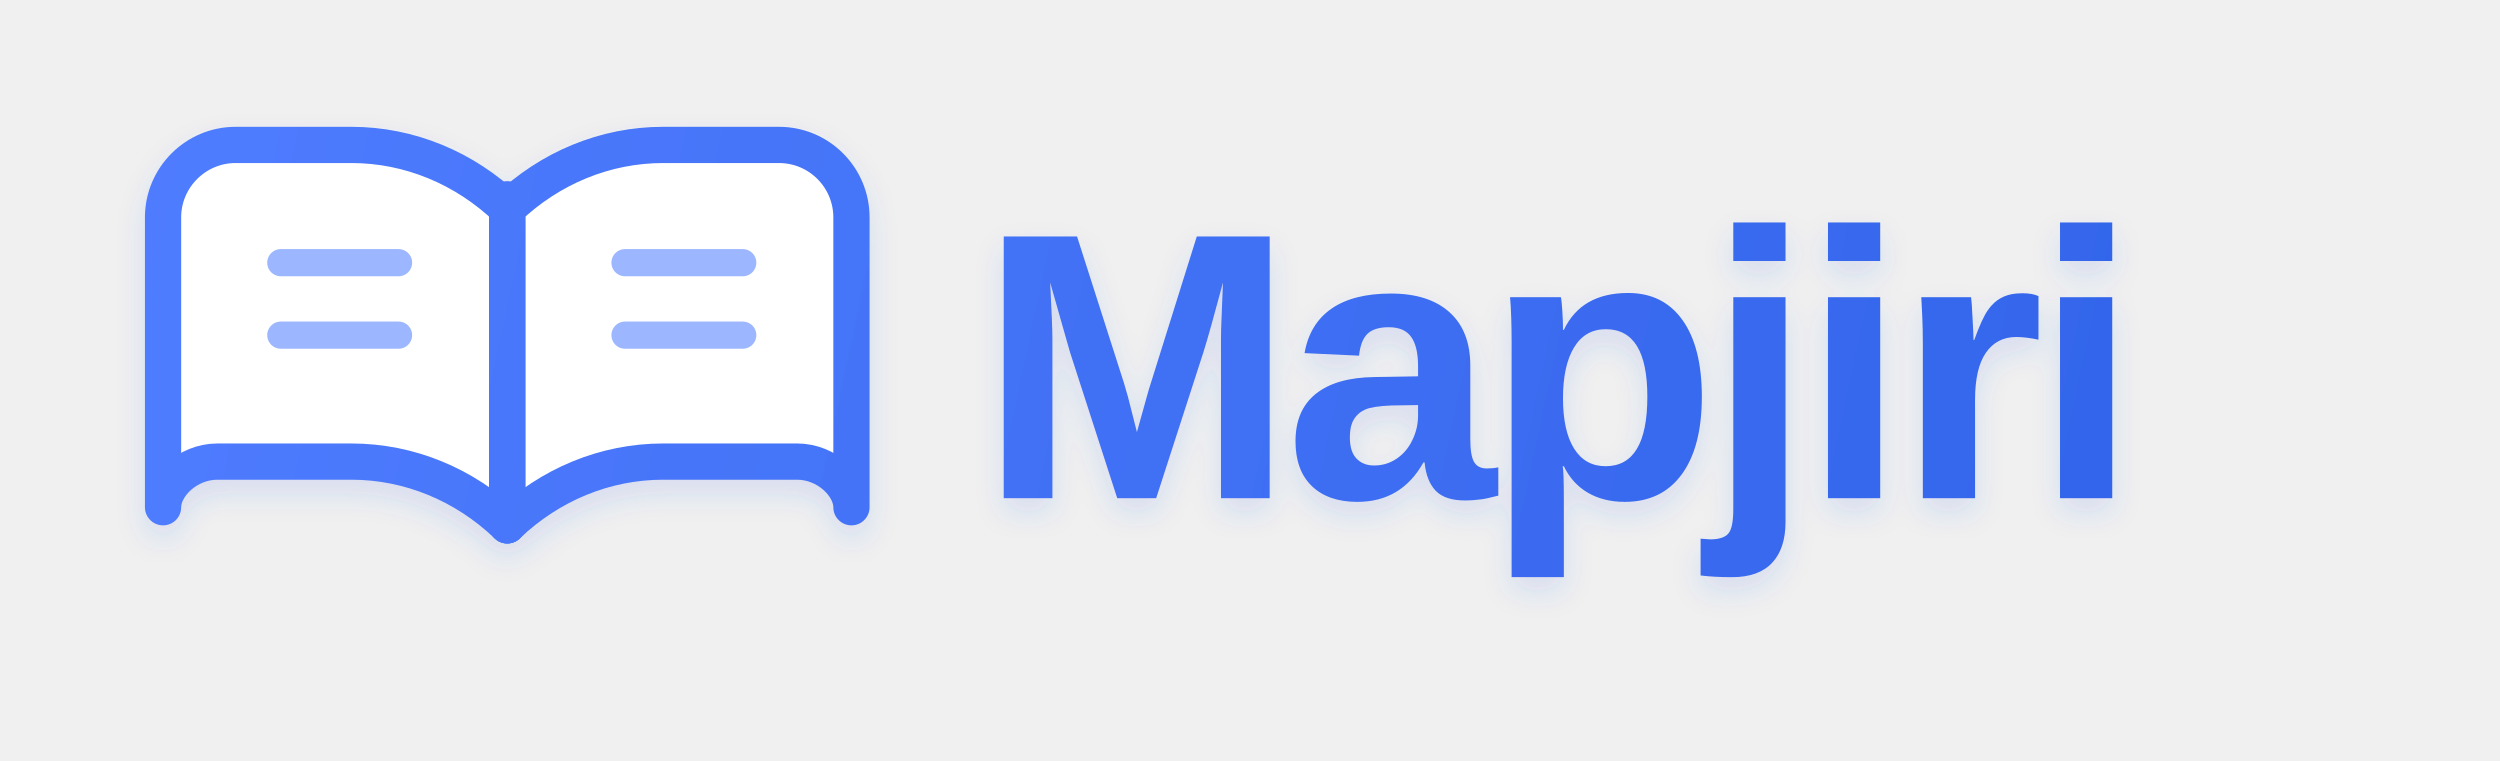
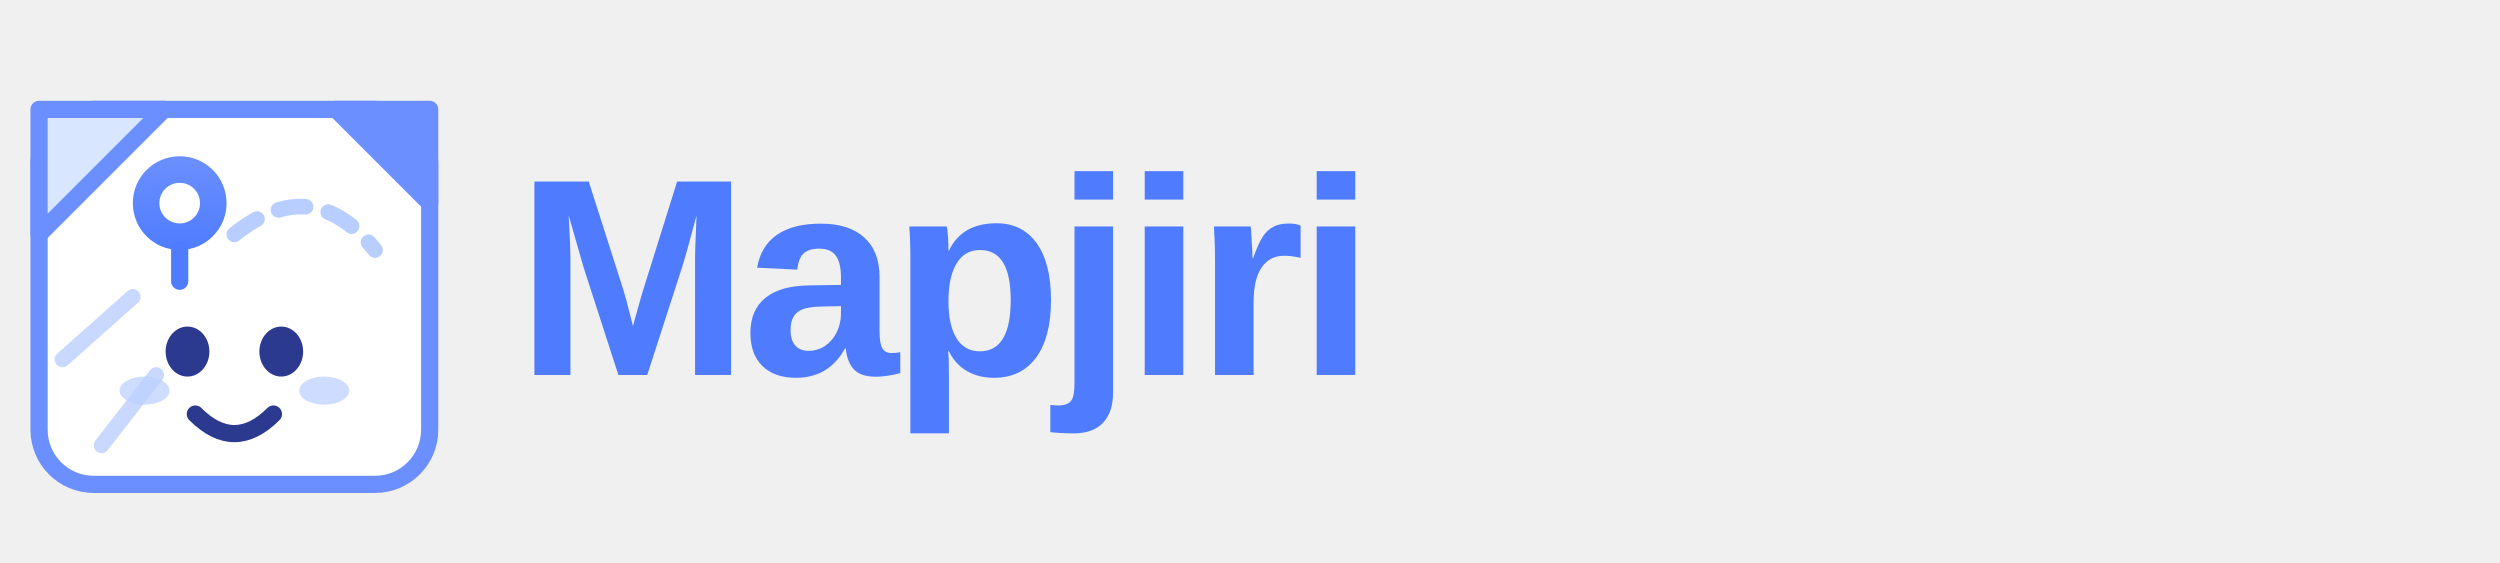
- <svg xmlns="http://www.w3.org/2000/svg" width="276" height="84" viewBox="0 0 276 84" fill="none" shape-rendering="geometricPrecision">
+ <svg xmlns="http://www.w3.org/2000/svg" width="320" height="72" viewBox="0 0 320 72" fill="none">
  <defs>
-     <linearGradient id="mapjiri-blue" x1="16" y1="16" x2="258" y2="68" gradientUnits="userSpaceOnUse">
-       <stop stop-color="#4F7CFF" />
-       <stop offset="1" stop-color="#2F62E8" />
+     <linearGradient id="pin-grad" x1="0" y1="0" x2="0" y2="1">
+       <stop offset="0%" stop-color="#6B8FFF" />
+       <stop offset="100%" stop-color="#4F7CFF" />
    </linearGradient>
-     <filter id="mapjiri-shadow" x="7" y="11" width="262" height="62" filterUnits="userSpaceOnUse" color-interpolation-filters="sRGB">
-       <feDropShadow dx="0" dy="1.5" stdDeviation="1.5" flood-color="#2F62E8" flood-opacity="0.14" />
-     </filter>
  </defs>
-   <g filter="url(#mapjiri-shadow)">
-     <path d="M18 56V24C18 19.6 21.6 16 26 16H38.8C45.176 16 51.29 18.532 56 23.04V58C51.29 53.492 45.176 50.96 38.8 50.96H24C20.686 50.96 18 53.646 18 56Z" fill="white" stroke="url(#mapjiri-blue)" stroke-width="4" stroke-linejoin="round" />
-     <path d="M56 58V23.04C60.71 18.532 66.824 16 73.2 16H86C90.418 16 94 19.582 94 24V56C94 53.646 91.314 50.96 88 50.96H73.2C66.824 50.96 60.71 53.492 56 58Z" fill="white" stroke="url(#mapjiri-blue)" stroke-width="4" stroke-linejoin="round" />
-     <path d="M56 22V58" stroke="url(#mapjiri-blue)" stroke-width="4" stroke-linecap="round" />
-     <path d="M31 29H44" stroke="#9CB7FF" stroke-width="3" stroke-linecap="round" />
-     <path d="M69 29H82" stroke="#9CB7FF" stroke-width="3" stroke-linecap="round" />
-     <path d="M31 37H44" stroke="#9CB7FF" stroke-width="3" stroke-linecap="round" />
-     <path d="M69 37H82" stroke="#9CB7FF" stroke-width="3" stroke-linecap="round" />
-     <text x="108" y="55" fill="url(#mapjiri-blue)" font-family="Trebuchet MS, Verdana, Arial, sans-serif" font-size="42" font-weight="800" letter-spacing="-1.2">
-       Mapjiri
-     </text>
-   </g>
+   <rect x="5" y="14" width="50" height="48" rx="7" fill="white" stroke="#6B8FFF" stroke-width="2.2" />
+   <path d="M5 14 L5 30 L21 14 Z" fill="#D8E6FF" stroke="#6B8FFF" stroke-width="2.2" stroke-linejoin="round" />
+   <path d="M55 14 L55 26 L43 14 Z" fill="#6B8FFF" stroke="#6B8FFF" stroke-width="2.2" stroke-linejoin="round" />
+   <circle cx="23" cy="26" r="6" fill="url(#pin-grad)" />
+   <circle cx="23" cy="26" r="2.6" fill="white" />
+   <path d="M23 32 L23 36" stroke="#4F7CFF" stroke-width="2.2" stroke-linecap="round" />
+   <path d="M30 30 Q40 22 48 32" stroke="#B8CEFF" stroke-width="2" stroke-dasharray="3.5 3" stroke-linecap="round" fill="none" />
+   <line x1="8" y1="46" x2="17" y2="38" stroke="#C8D8FF" stroke-width="2" stroke-linecap="round" />
+   <line x1="13" y1="57" x2="20" y2="48" stroke="#C8D8FF" stroke-width="2" stroke-linecap="round" />
+   <ellipse cx="24" cy="45" rx="2.8" ry="3.2" fill="#2B3A8F" />
+   <ellipse cx="36" cy="45" rx="2.8" ry="3.2" fill="#2B3A8F" />
+   <ellipse cx="18.5" cy="50" rx="3.2" ry="1.8" fill="#BDD0FF" opacity="0.75" />
+   <ellipse cx="41.5" cy="50" rx="3.2" ry="1.8" fill="#BDD0FF" opacity="0.75" />
+   <path d="M25 53 Q30 58 35 53" stroke="#2B3A8F" stroke-width="2.2" stroke-linecap="round" fill="none" />
+   <text x="66" y="48" fill="#4F7CFF" font-family="Trebuchet MS, Verdana, Arial, sans-serif" font-size="36" font-weight="800" letter-spacing="-1">Mapjiri</text>
</svg>
